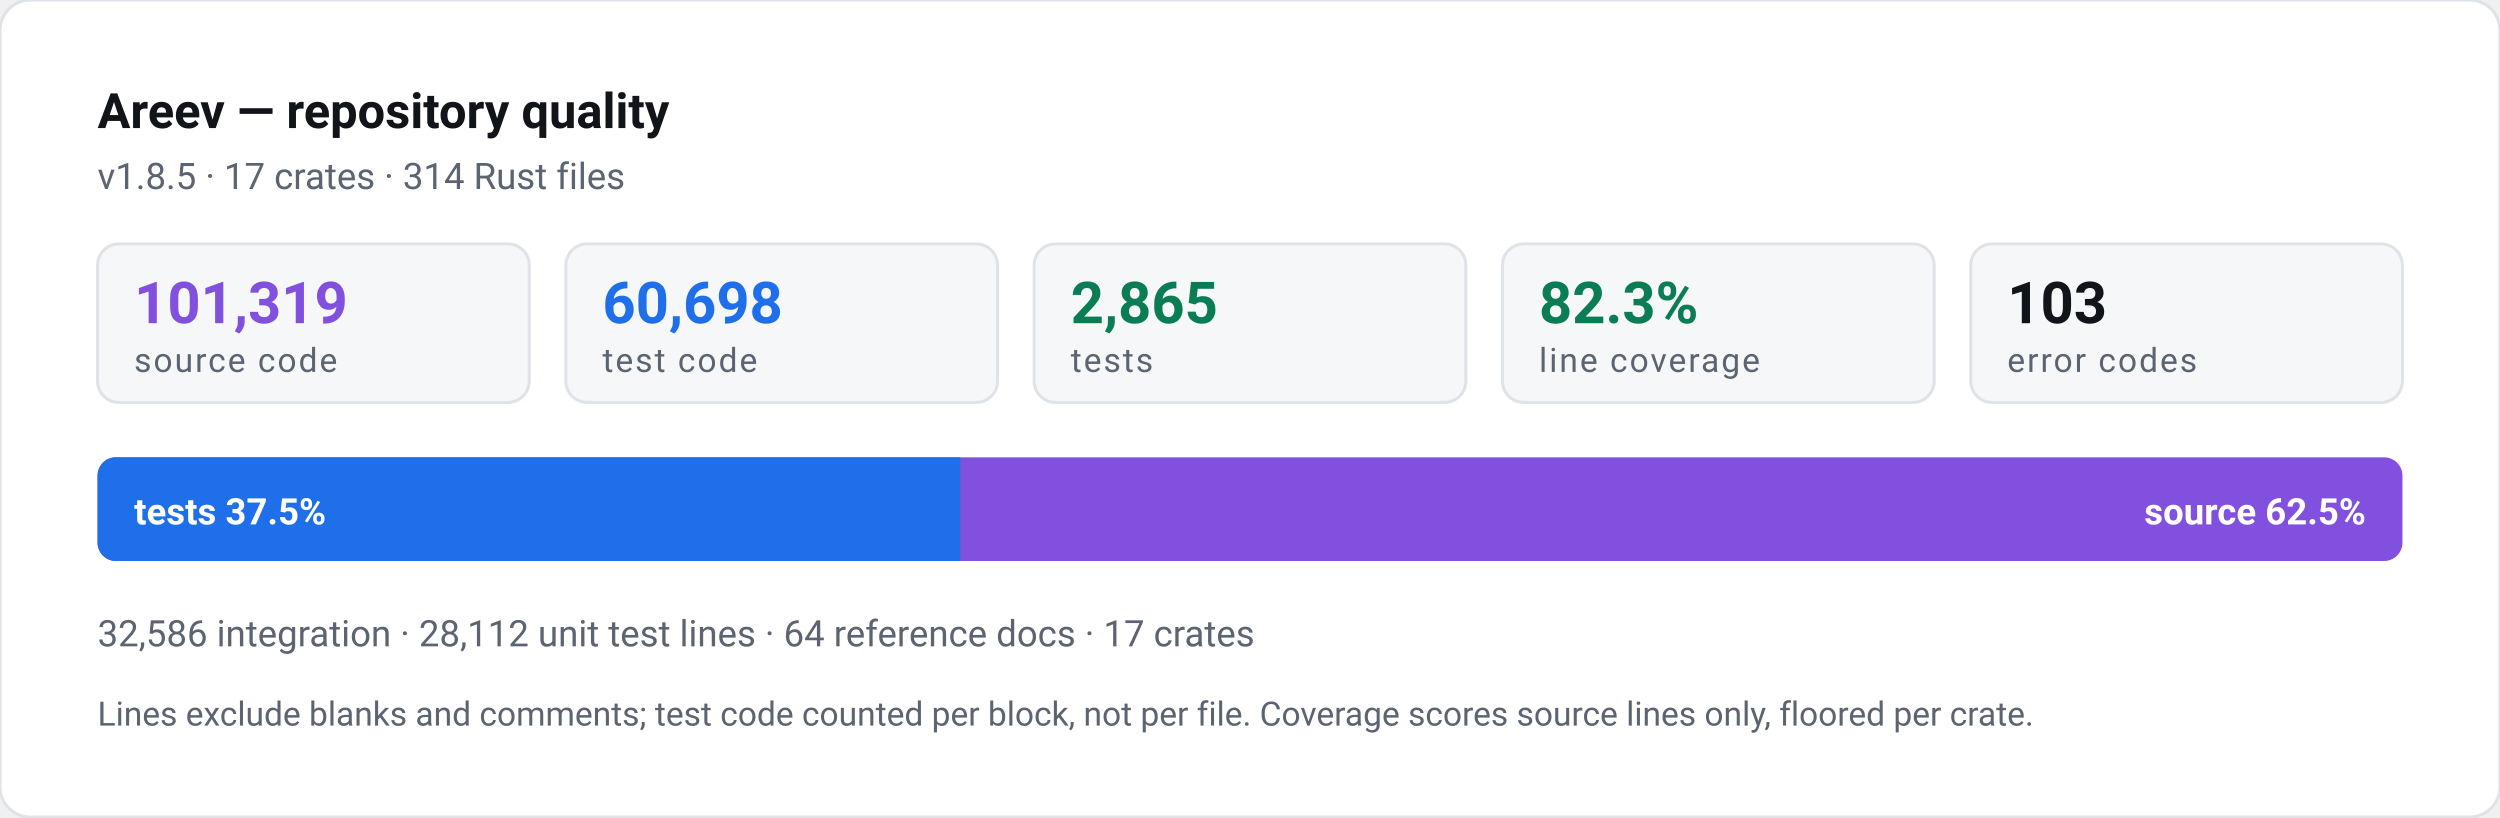
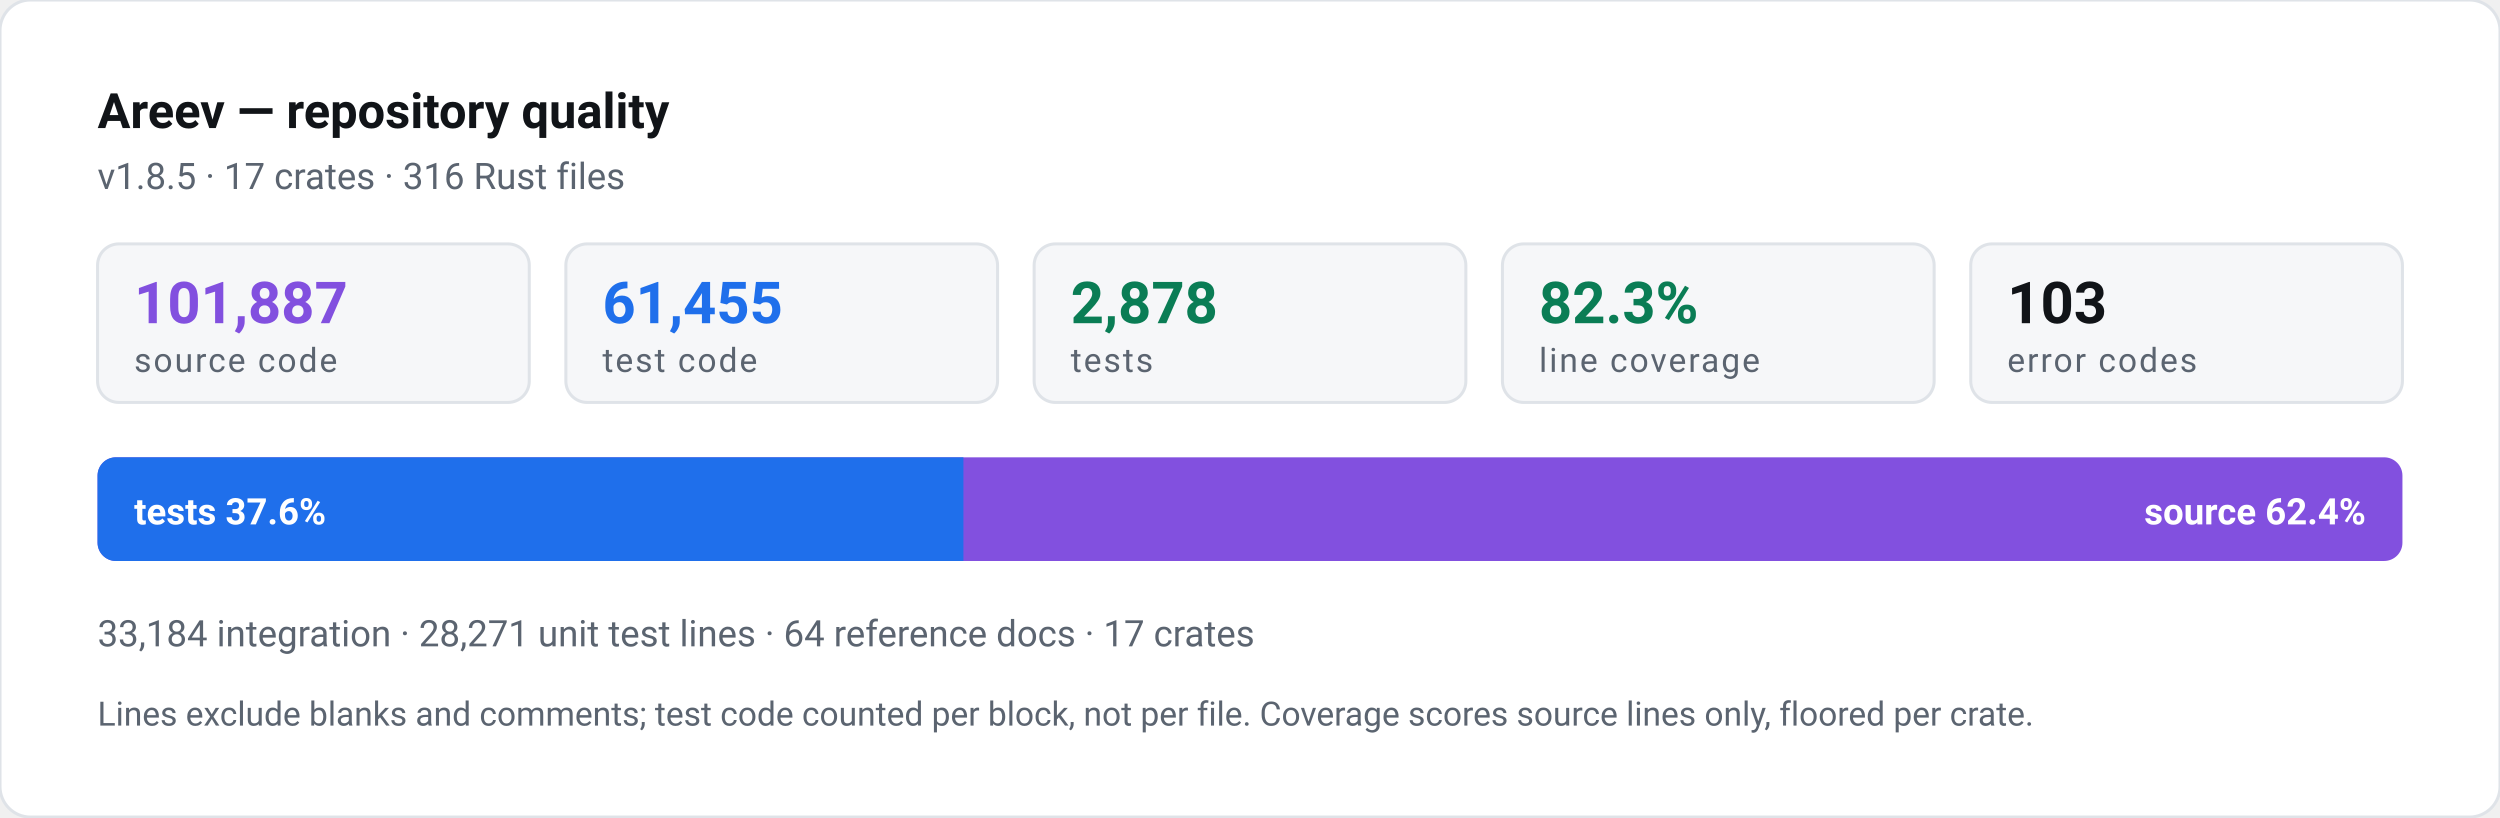
- <svg xmlns="http://www.w3.org/2000/svg" width="820" height="268" viewBox="0 0 820 268" role="img" aria-label="Areev repository quality: 60,698 lines of test code against 101,319 lines of source, 2,865 tests, 82.3% line coverage">
+ <svg xmlns="http://www.w3.org/2000/svg" width="820" height="268" viewBox="0 0 820 268" role="img" aria-label="Areev repository quality: 61,455 lines of test code against 101,887 lines of source, 2,878 tests, 82.3% line coverage">
  <style>text{font-family:ui-sans-serif,-apple-system,"Segoe UI",Roboto,Helvetica,Arial,sans-serif}.n{font-weight:700;font-variant-numeric:tabular-nums}.l{font-size:11px;letter-spacing:.06em;text-transform:uppercase}</style>
  <rect width="820" height="268" rx="10" fill="#ffffff" stroke="#dfe3e8" />
  <text x="32" y="42" class="n" font-size="16" fill="#111418">Areev — repository quality</text>
-   <text x="32" y="62" font-size="12" fill="#5b6470">v1.8.5 · 17 crates · 314 Rust files</text>
+   <text x="32" y="62" font-size="12" fill="#5b6470">v1.8.5 · 17 crates · 316 Rust files</text>
  <rect x="32.0" y="80" width="141.6" height="52" rx="7" fill="#f6f7f9" stroke="#dfe3e8" />
-   <text x="44.0" y="106" class="n" font-size="19" fill="#8250df">101,319</text>
+   <text x="44.0" y="106" class="n" font-size="19" fill="#8250df">101,887</text>
  <text x="44.0" y="122" class="l" fill="#5b6470">source code</text>
  <rect x="185.6" y="80" width="141.6" height="52" rx="7" fill="#f6f7f9" stroke="#dfe3e8" />
-   <text x="197.6" y="106" class="n" font-size="19" fill="#1f6feb">60,698</text>
+   <text x="197.6" y="106" class="n" font-size="19" fill="#1f6feb">61,455</text>
  <text x="197.6" y="122" class="l" fill="#5b6470">test code</text>
  <rect x="339.2" y="80" width="141.6" height="52" rx="7" fill="#f6f7f9" stroke="#dfe3e8" />
-   <text x="351.2" y="106" class="n" font-size="19" fill="#0a7d55">2,865</text>
+   <text x="351.2" y="106" class="n" font-size="19" fill="#0a7d55">2,878</text>
  <text x="351.2" y="122" class="l" fill="#5b6470">tests</text>
  <rect x="492.8" y="80" width="141.6" height="52" rx="7" fill="#f6f7f9" stroke="#dfe3e8" />
  <text x="504.8" y="106" class="n" font-size="19" fill="#0a7d55">82.3%</text>
  <text x="504.8" y="122" class="l" fill="#5b6470">line coverage</text>
  <rect x="646.4" y="80" width="141.6" height="52" rx="7" fill="#f6f7f9" stroke="#dfe3e8" />
  <text x="658.4" y="106" class="n" font-size="19" fill="#111418">103</text>
  <text x="658.4" y="122" class="l" fill="#5b6470">error codes</text>
  <rect x="32" y="150" width="756" height="34" rx="6" fill="#8250df" />
-   <path d="M32 156a6 6 0 0 1 6-6h277v34h-277a6 6 0 0 1-6-6z" fill="#1f6feb" />
-   <text x="44" y="172" class="n" font-size="12" fill="#ffffff">tests 37.5%</text>
-   <text x="776" y="172" class="n" font-size="12" fill="#ffffff" text-anchor="end">source 62.5%</text>
-   <text x="32" y="212" font-size="12" fill="#5b6470">32,586 integration · 28,112 unit test lines · 64 reference docs · 17 crates</text>
+   <path d="M32 156a6 6 0 0 1 6-6h278v34h-278a6 6 0 0 1-6-6z" fill="#1f6feb" />
+   <text x="44" y="172" class="n" font-size="12" fill="#ffffff">tests 37.6%</text>
+   <text x="776" y="172" class="n" font-size="12" fill="#ffffff" text-anchor="end">source 62.4%</text>
+   <text x="32" y="212" font-size="12" fill="#5b6470">33,184 integration · 28,271 unit test lines · 64 reference docs · 17 crates</text>
  <text x="32" y="238" font-size="11" fill="#5b6470">Lines exclude blanks and comments; test code counted per block, not per file. Coverage scores source lines only, floored per crate.</text>
</svg>
